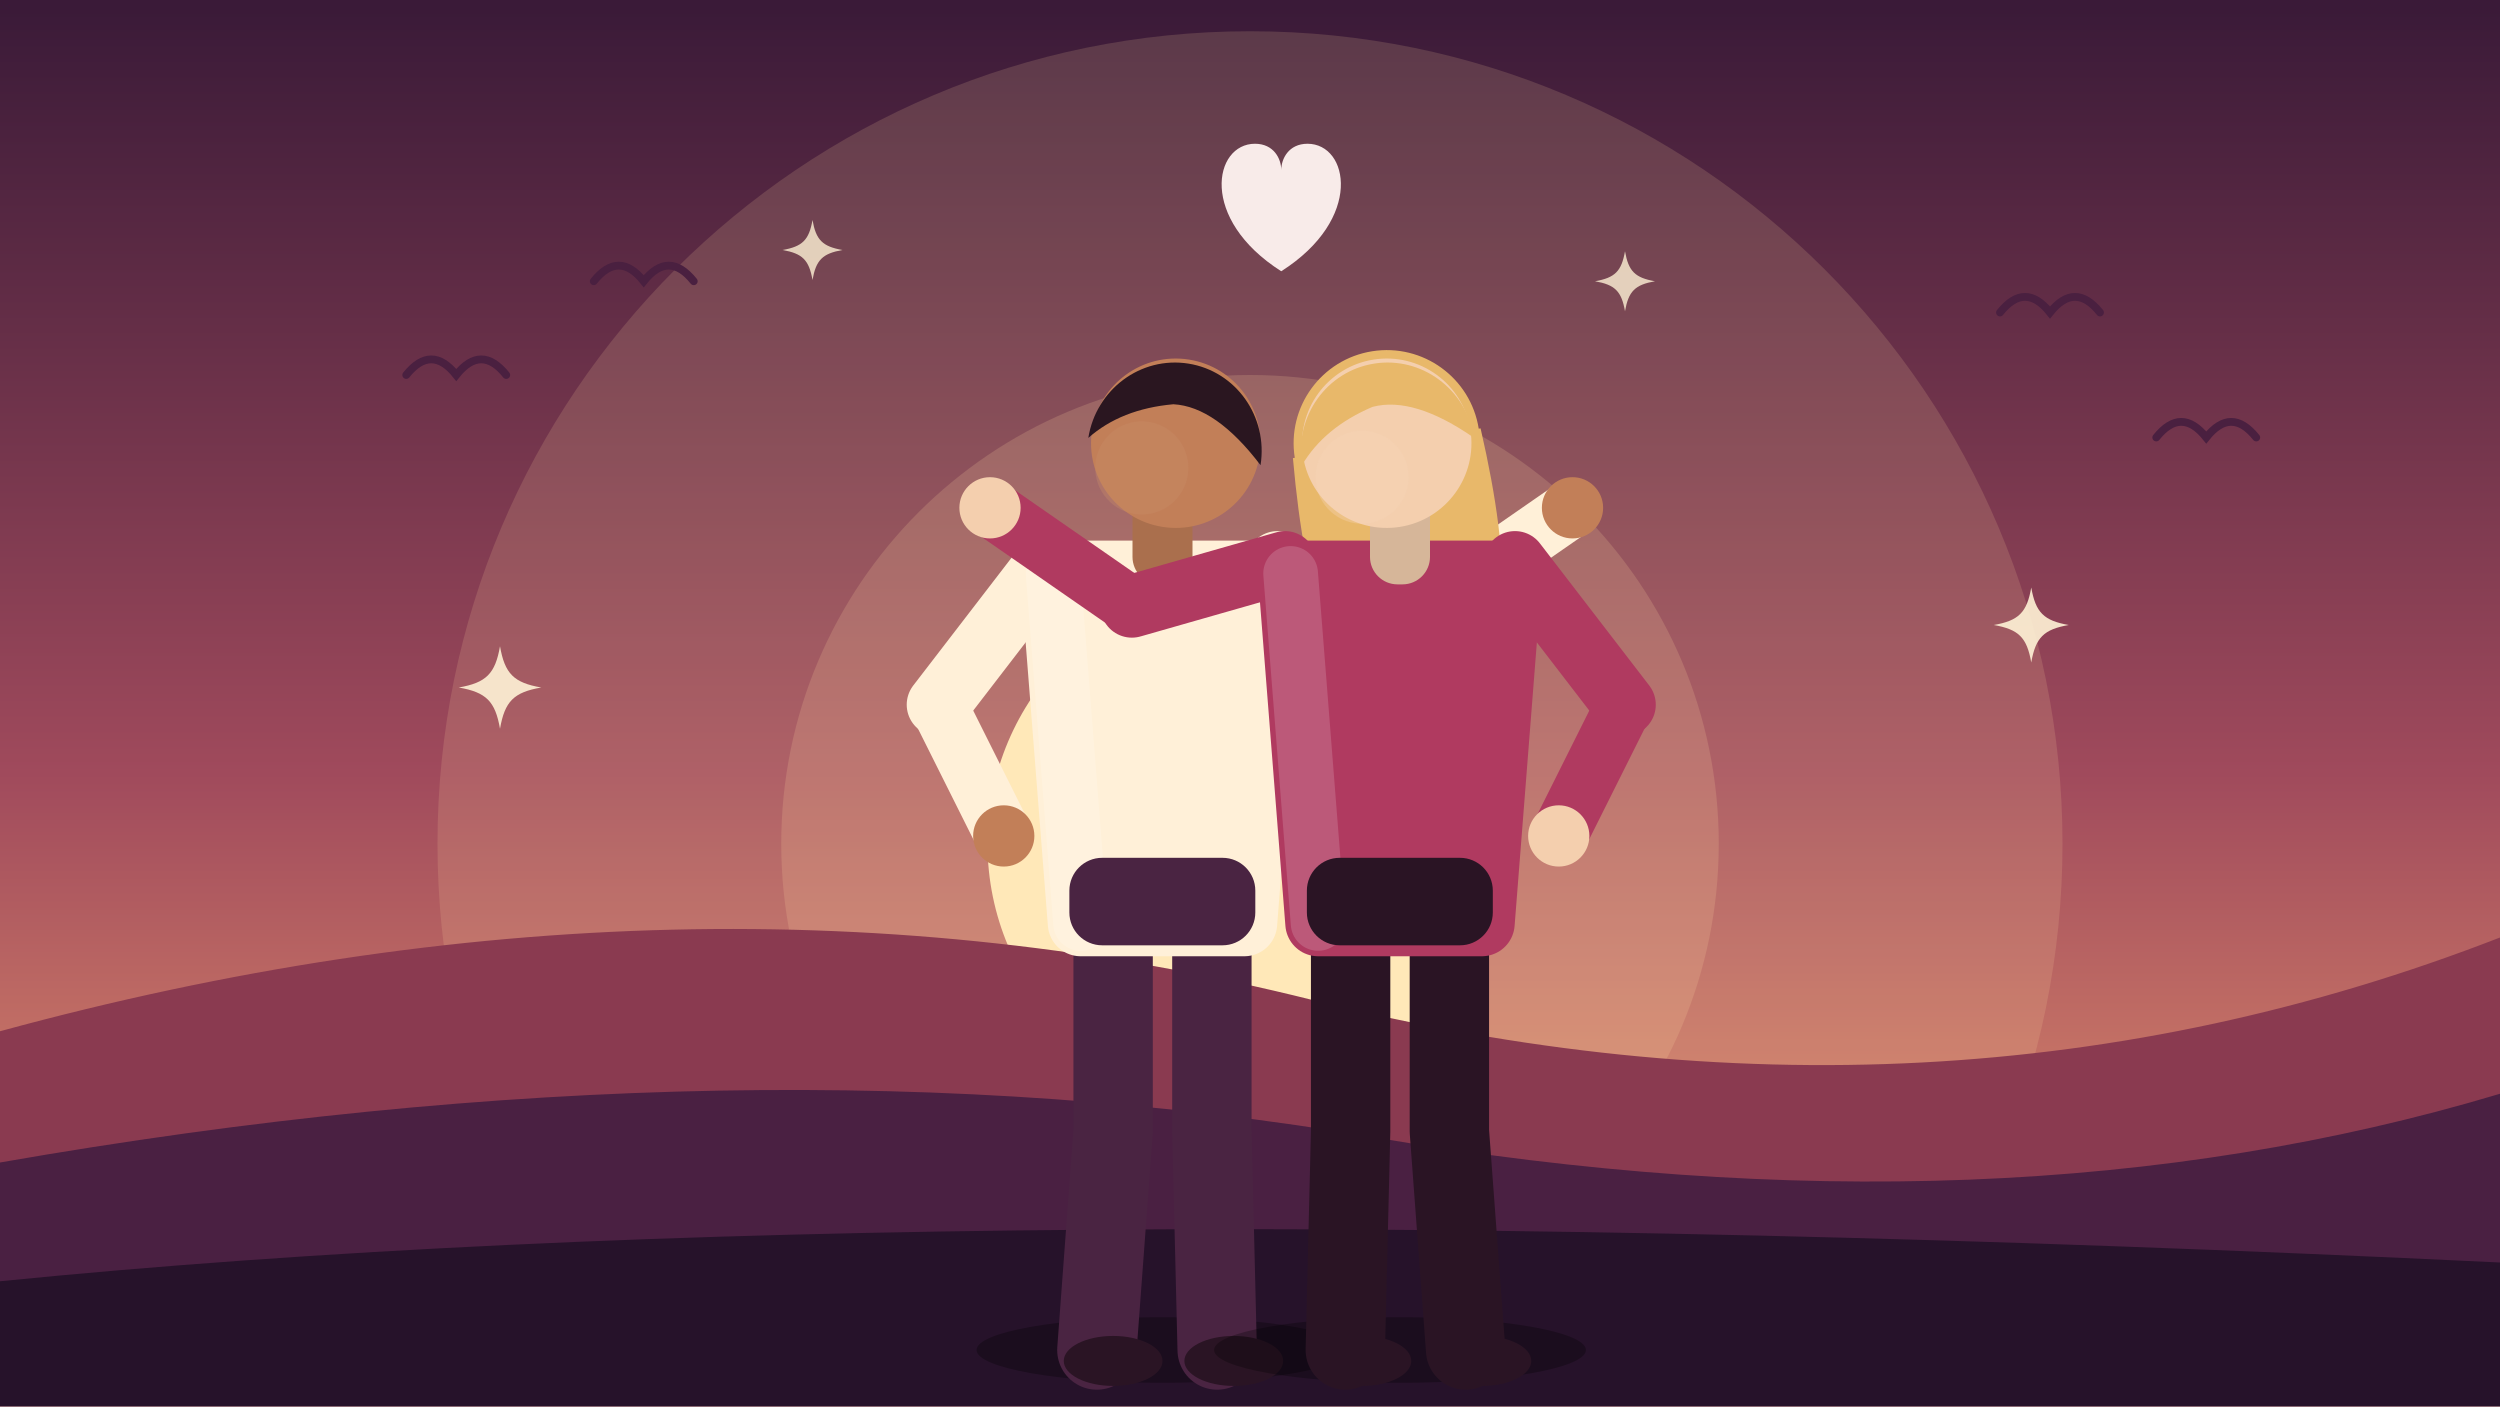
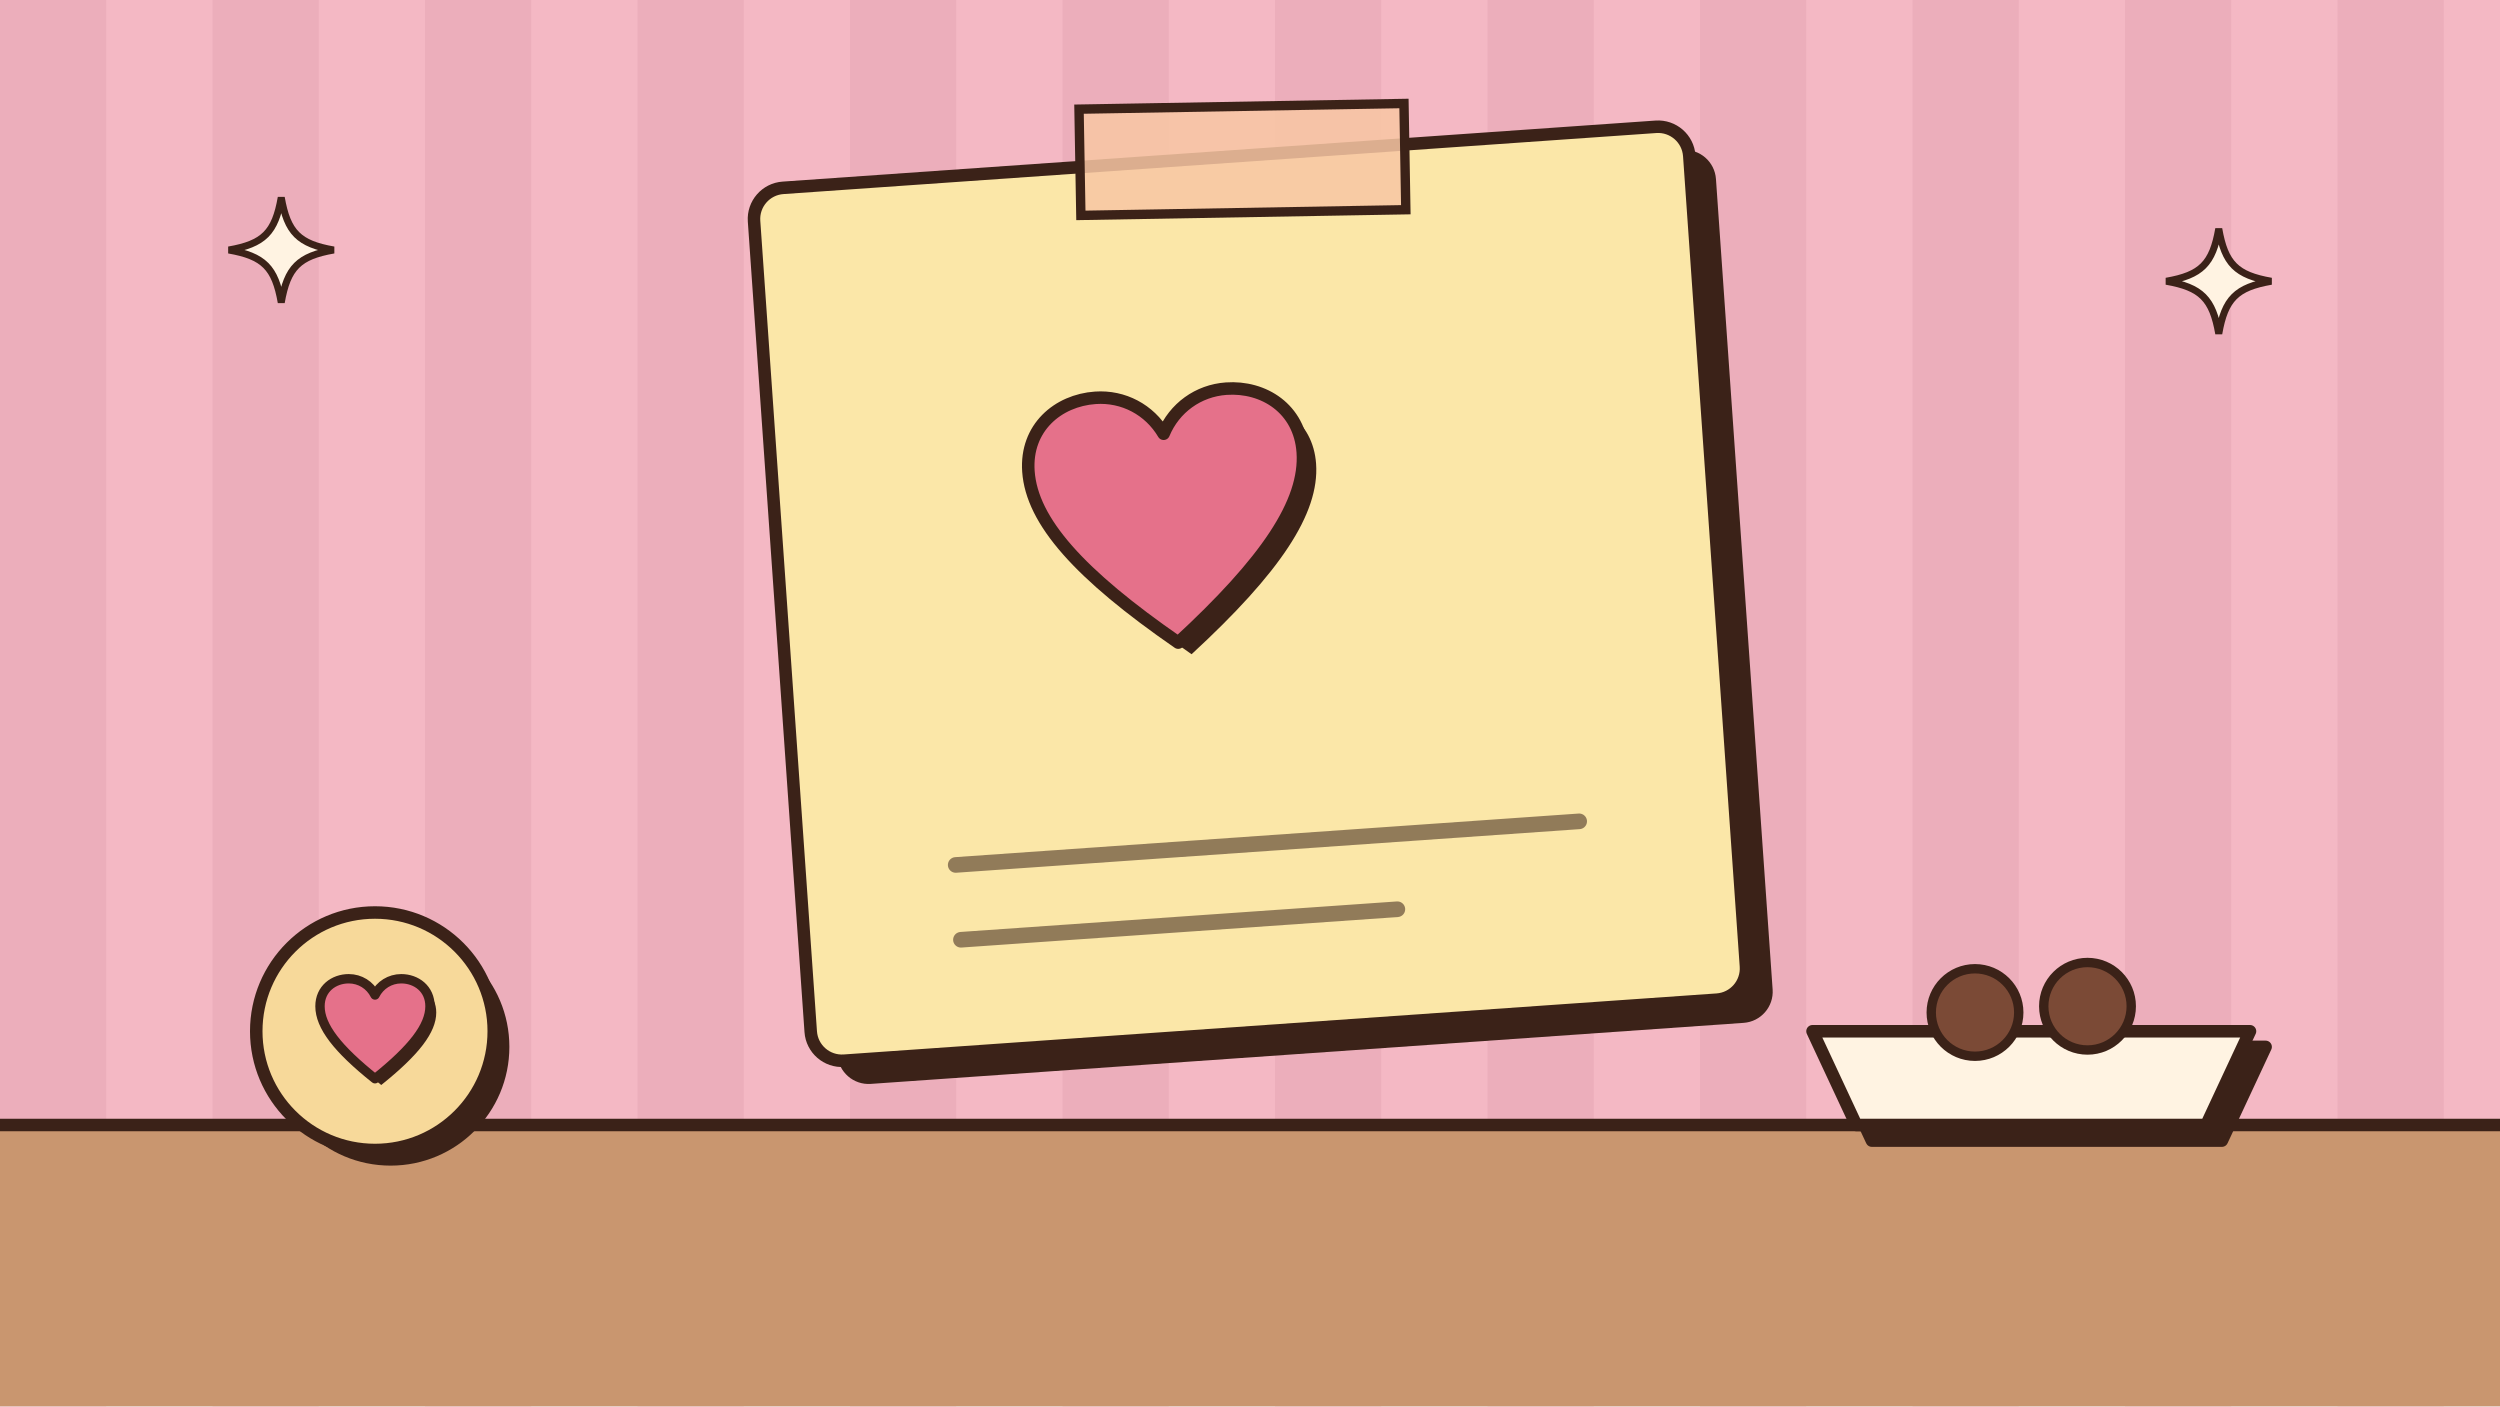
<svg xmlns="http://www.w3.org/2000/svg" viewBox="0 0 800 450" preserveAspectRatio="xMidYMid slice">
-   <defs>
-     <linearGradient id="b3bg" x1="0" y1="0" x2="0" y2="1">
-       <stop offset="0" stop-color="#3a1a38" />
-       <stop offset=".55" stop-color="#a04a5c" />
-       <stop offset="1" stop-color="#f0a070" />
-     </linearGradient>
-   </defs>
-   <rect width="800" height="450" fill="url(#b3bg)" />
-   <circle cx="400" cy="270" r="260" fill="#ffd9a0" opacity=".16" />
-   <circle cx="400" cy="270" r="150" fill="#ffd9a0" opacity=".18" />
-   <circle cx="400" cy="270" r="84" fill="#ffe8b8" />
-   <path d="M130 120 q8 -10 16 0 q8 -10 16 0" stroke="#4a2040" stroke-width="2.5" fill="none" stroke-linecap="round" />
-   <path d="M190 90 q8 -10 16 0 q8 -10 16 0" stroke="#4a2040" stroke-width="2.5" fill="none" stroke-linecap="round" />
-   <path d="M640 100 q8 -10 16 0 q8 -10 16 0" stroke="#4a2040" stroke-width="2.5" fill="none" stroke-linecap="round" />
-   <path d="M690 140 q8 -10 16 0 q8 -10 16 0" stroke="#4a2040" stroke-width="2.5" fill="none" stroke-linecap="round" />
-   <path d="M0 330 Q220 270 420 320 T800 300 V450 H0Z" fill="#8a3a50" />
-   <path d="M0 372 Q240 330 440 364 T800 350 V450 H0Z" fill="#4a2042" />
-   <path d="M0 410 Q300 380 800 404 V450 H0Z" fill="#26122a" />
-   <g transform="translate(372 292) scale(1 1) translate(-372 -292)">
-     <ellipse cx="372" cy="432.0" rx="59.5" ry="10.5" fill="#000" opacity=".28" />
-     <g transform="rotate(0 372 292)">
-       <g transform="rotate(9 372 168.6)" />
-       <path d="M356.2 288.5 L356.2 362.0 L351.0 432.0" stroke="#4a2442" stroke-width="25.4" fill="none" stroke-linecap="round" stroke-linejoin="round" />
-       <ellipse cx="356.2" cy="435.5" rx="15.8" ry="8.0" fill="#2a1424" />
-       <path d="M387.8 288.5 L387.8 362.0 L389.5 432.0" stroke="#4a2442" stroke-width="25.4" fill="none" stroke-linecap="round" stroke-linejoin="round" />
-       <ellipse cx="394.8" cy="435.5" rx="15.8" ry="8.0" fill="#2a1424" />
-       <path d="M335.2 180.0 L300.2 225.5" stroke="#fff0d8" stroke-width="20.1" fill="none" stroke-linecap="round" stroke-linejoin="round" />
-       <path d="M300.2 225.5 L321.2 267.5" stroke="#fff0d8" stroke-width="18.4" fill="none" stroke-linecap="round" stroke-linejoin="round" />
-       <circle cx="321.2" cy="267.5" r="9.8" fill="#c27f58" />
-       <path d="M337.0 183.5 L407.0 183.5 L398.2 295.5 L345.8 295.5Z" fill="#fff0d8" stroke="#fff0d8" stroke-width="21.0" stroke-linejoin="round" />
-       <path d="M337.0 183.5 L345.8 295.5" stroke="#fff" stroke-opacity=".16" stroke-width="17.5" stroke-linecap="round" />
-       <rect x="342.2" y="274.5" width="59.5" height="28.0" rx="10.5" fill="#4a2442" />
-       <path d="M408.8 180.0 L457.8 194.0" stroke="#fff0d8" stroke-width="20.1" fill="none" stroke-linecap="round" stroke-linejoin="round" />
-       <path d="M457.8 194.0 L503.2 162.5" stroke="#fff0d8" stroke-width="18.4" fill="none" stroke-linecap="round" stroke-linejoin="round" />
-       <circle cx="503.2" cy="162.5" r="9.8" fill="#c27f58" />
-       <rect x="362.4" y="155.5" width="19.2" height="31.5" rx="8.8" fill="#aa6f4d" />
-       <g transform="rotate(9 372 168.6)">
-         <circle cx="372" cy="141.5" r="27.1" fill="#c27f58" />
-         <circle cx="362.5" cy="151.0" r="14.9" fill="#c88b68" opacity=".35" />
-         <path d="M344.1 144.2 A27.9 28.5 0 0 1 399.9 144.2 Q382.9 127.9 369.3 129.3 Q353.0 133.4 344.1 144.2Z" fill="#2a1620" />
+   <rect width="800" height="450" fill="#f4b8c4" />
+   <rect x="0" width="34" height="450" fill="#ecaebb" />
+   <rect x="68" width="34" height="450" fill="#ecaebb" />
+   <rect x="136" width="34" height="450" fill="#ecaebb" />
+   <rect x="204" width="34" height="450" fill="#ecaebb" />
+   <rect x="272" width="34" height="450" fill="#ecaebb" />
+   <rect x="340" width="34" height="450" fill="#ecaebb" />
+   <rect x="408" width="34" height="450" fill="#ecaebb" />
+   <rect x="476" width="34" height="450" fill="#ecaebb" />
+   <rect x="544" width="34" height="450" fill="#ecaebb" />
+   <rect x="612" width="34" height="450" fill="#ecaebb" />
+   <rect x="680" width="34" height="450" fill="#ecaebb" />
+   <rect x="748" width="34" height="450" fill="#ecaebb" />
+   <rect y="360" width="800" height="90" fill="#c9966f" />
+   <line x1="0" y1="360" x2="800" y2="360" stroke="#3b2218" stroke-width="4" />
+   <g transform="translate(400 190) rotate(-4)">
+     <g transform="">
+       <rect x="-142" y="-132" width="300" height="280" rx="10" fill="#3b2218" />
+       <rect x="-150" y="-140" width="300" height="280" rx="10" fill="#fbe7a8" stroke="#3b2218" stroke-width="4" />
+     </g>
+     <g transform="translate(-34 -24)">
+       <g transform="translate(-40 -50) rotate(0 50 44) scale(1.0)">
+         <path d="M50 88 C20 64 6 46 6 30 C6 16 17 8 29 8 C38 8 46 13 50 21 C54 13 62 8 71 8 C83 8 94 16 94 30 C94 46 80 64 50 88 Z" transform="translate(4.00 4.00)" fill="#3b2218" />
+         <path d="M50 88 C20 64 6 46 6 30 C6 16 17 8 29 8 C38 8 46 13 50 21 C54 13 62 8 71 8 C83 8 94 16 94 30 C94 46 80 64 50 88 Z" fill="#e5718a" stroke="#3b2218" stroke-width="4.00" stroke-linejoin="round" />
      </g>
    </g>
+     <path d="M-100 80 H100 M-100 104 H40" stroke="#3b2218" stroke-width="5" stroke-linecap="round" opacity=".55" />
+     <rect x="-52" y="-156" width="104" height="34" fill="#f8c7a3" fill-opacity=".85" stroke="#3b2218" stroke-width="3" transform="rotate(3)" />
  </g>
-   <g transform="translate(448 292) scale(1 1) translate(-448 -292)">
-     <ellipse cx="448" cy="432.0" rx="59.5" ry="10.5" fill="#000" opacity=".28" />
-     <g transform="rotate(0 448 292)">
-       <g transform="rotate(-9 448 168.6)">
-         <path d="M417.6 141.5 Q412.7 212.0 434.4 214.7 L461.6 214.7 Q483.3 212.0 478.4 141.5 Z" fill="#e8b86a" />
-         <circle cx="448" cy="141.5" r="29.8" fill="#e8b86a" />
-       </g>
-       <path d="M432.2 288.5 L432.2 362.0 L430.5 432.0" stroke="#2a1424" stroke-width="25.4" fill="none" stroke-linecap="round" stroke-linejoin="round" />
-       <ellipse cx="435.8" cy="435.5" rx="15.8" ry="8.0" fill="#2a1424" />
-       <path d="M463.8 288.5 L463.8 362.0 L469.0 432.0" stroke="#2a1424" stroke-width="25.4" fill="none" stroke-linecap="round" stroke-linejoin="round" />
-       <ellipse cx="474.2" cy="435.5" rx="15.8" ry="8.0" fill="#2a1424" />
-       <path d="M411.2 180.0 L362.2 194.0" stroke="#b03a60" stroke-width="20.1" fill="none" stroke-linecap="round" stroke-linejoin="round" />
-       <path d="M362.2 194.0 L316.8 162.5" stroke="#b03a60" stroke-width="18.4" fill="none" stroke-linecap="round" stroke-linejoin="round" />
-       <circle cx="316.8" cy="162.5" r="9.8" fill="#f4cfae" />
-       <path d="M413.0 183.5 L483.0 183.5 L474.2 295.5 L421.8 295.5Z" fill="#b03a60" stroke="#b03a60" stroke-width="21.0" stroke-linejoin="round" />
-       <path d="M413.0 183.5 L421.8 295.5" stroke="#fff" stroke-opacity=".16" stroke-width="17.5" stroke-linecap="round" />
-       <rect x="418.2" y="274.5" width="59.5" height="28.0" rx="10.5" fill="#2a1424" />
-       <path d="M484.8 180.0 L519.8 225.5" stroke="#b03a60" stroke-width="20.1" fill="none" stroke-linecap="round" stroke-linejoin="round" />
-       <path d="M519.8 225.5 L498.8 267.5" stroke="#b03a60" stroke-width="18.4" fill="none" stroke-linecap="round" stroke-linejoin="round" />
-       <circle cx="498.8" cy="267.5" r="9.8" fill="#f4cfae" />
-       <rect x="438.4" y="155.5" width="19.2" height="31.5" rx="8.8" fill="#d6b699" />
-       <g transform="rotate(-9 448 168.6)">
-         <circle cx="448" cy="141.5" r="27.1" fill="#f4cfae" />
-         <circle cx="438.5" cy="151.0" r="14.9" fill="#f5d3b6" opacity=".35" />
-         <path d="M420.1 144.2 A27.9 28.5 0 0 1 475.9 144.2 Q458.9 127.9 445.3 129.3 Q429.0 133.4 420.1 144.2Z" fill="#e8b86a" />
-       </g>
+   <circle cx="125" cy="335" r="38" fill="#3b2218" />
+   <circle cx="120" cy="330" r="38" fill="#f7d99a" stroke="#3b2218" stroke-width="4" />
+   <g transform="translate(100 310) rotate(0 50 44) scale(0.4)">
+     <path d="M50 88 C20 64 6 46 6 30 C6 16 17 8 29 8 C38 8 46 13 50 21 C54 13 62 8 71 8 C83 8 94 16 94 30 C94 46 80 64 50 88 Z" transform="translate(5.00 5.00)" fill="#3b2218" />
+     <path d="M50 88 C20 64 6 46 6 30 C6 16 17 8 29 8 C38 8 46 13 50 21 C54 13 62 8 71 8 C83 8 94 16 94 30 C94 46 80 64 50 88 Z" fill="#e5718a" stroke="#3b2218" stroke-width="7.50" stroke-linejoin="round" />
+   </g>
+   <g transform="translate(650 330)">
+     <g transform="">
+       <path d="M-70 0 H70 L56 30 H-56Z" transform="translate(5 5)" fill="#3b2218" stroke="#3b2218" stroke-width="4" stroke-linejoin="round" />
+       <path d="M-70 0 H70 L56 30 H-56Z" fill="#fff3e2" stroke="#3b2218" stroke-width="4" stroke-linejoin="round" />
    </g>
+     <circle cx="-18" cy="-6" r="14" fill="#7b4a36" stroke="#3b2218" stroke-width="3" />
+     <circle cx="18" cy="-8" r="14" fill="#7b4a36" stroke="#3b2218" stroke-width="3" />
  </g>
-   <path d="M0 14 C-22 0 -18 -20 -7 -20 C-2 -20 0 -16 0 -13 C0 -16 2 -20 7 -20 C18 -20 22 0 0 14 Z" transform="translate(410 70) rotate(0) scale(1.2)" fill="#fff3f0" opacity="0.95" />
-   <path d="M0-12C1.4-4 4-1.4 12 0 4 1.4 1.4 4 0 12-1.4 4-4 1.4-12 0-4-1.4-1.4-4 0-12Z" transform="translate(160 220) scale(1.1)" fill="#fff3d6" opacity="0.9" />
-   <path d="M0-12C1.4-4 4-1.4 12 0 4 1.4 1.4 4 0 12-1.4 4-4 1.4-12 0-4-1.4-1.4-4 0-12Z" transform="translate(650 200) scale(1)" fill="#fff3d6" opacity="0.9" />
-   <path d="M0-12C1.4-4 4-1.4 12 0 4 1.4 1.4 4 0 12-1.4 4-4 1.4-12 0-4-1.4-1.4-4 0-12Z" transform="translate(520 90) scale(0.8)" fill="#fff3d6" opacity="0.8" />
-   <path d="M0-12C1.4-4 4-1.4 12 0 4 1.4 1.4 4 0 12-1.4 4-4 1.4-12 0-4-1.4-1.4-4 0-12Z" transform="translate(260 80) scale(0.8)" fill="#fff3d6" opacity="0.8" />
+   <path d="M0-12C1.4-4 4-1.4 12 0 4 1.4 1.4 4 0 12-1.4 4-4 1.4-12 0-4-1.4-1.4-4 0-12Z" transform="translate(90 80) scale(1.4)" fill="#fff3e2" stroke="#3b2218" stroke-width="1.6" />
+   <path d="M0-12C1.4-4 4-1.4 12 0 4 1.4 1.4 4 0 12-1.4 4-4 1.4-12 0-4-1.4-1.4-4 0-12Z" transform="translate(710 90) scale(1.4)" fill="#fff3e2" stroke="#3b2218" stroke-width="1.6" />
</svg>
